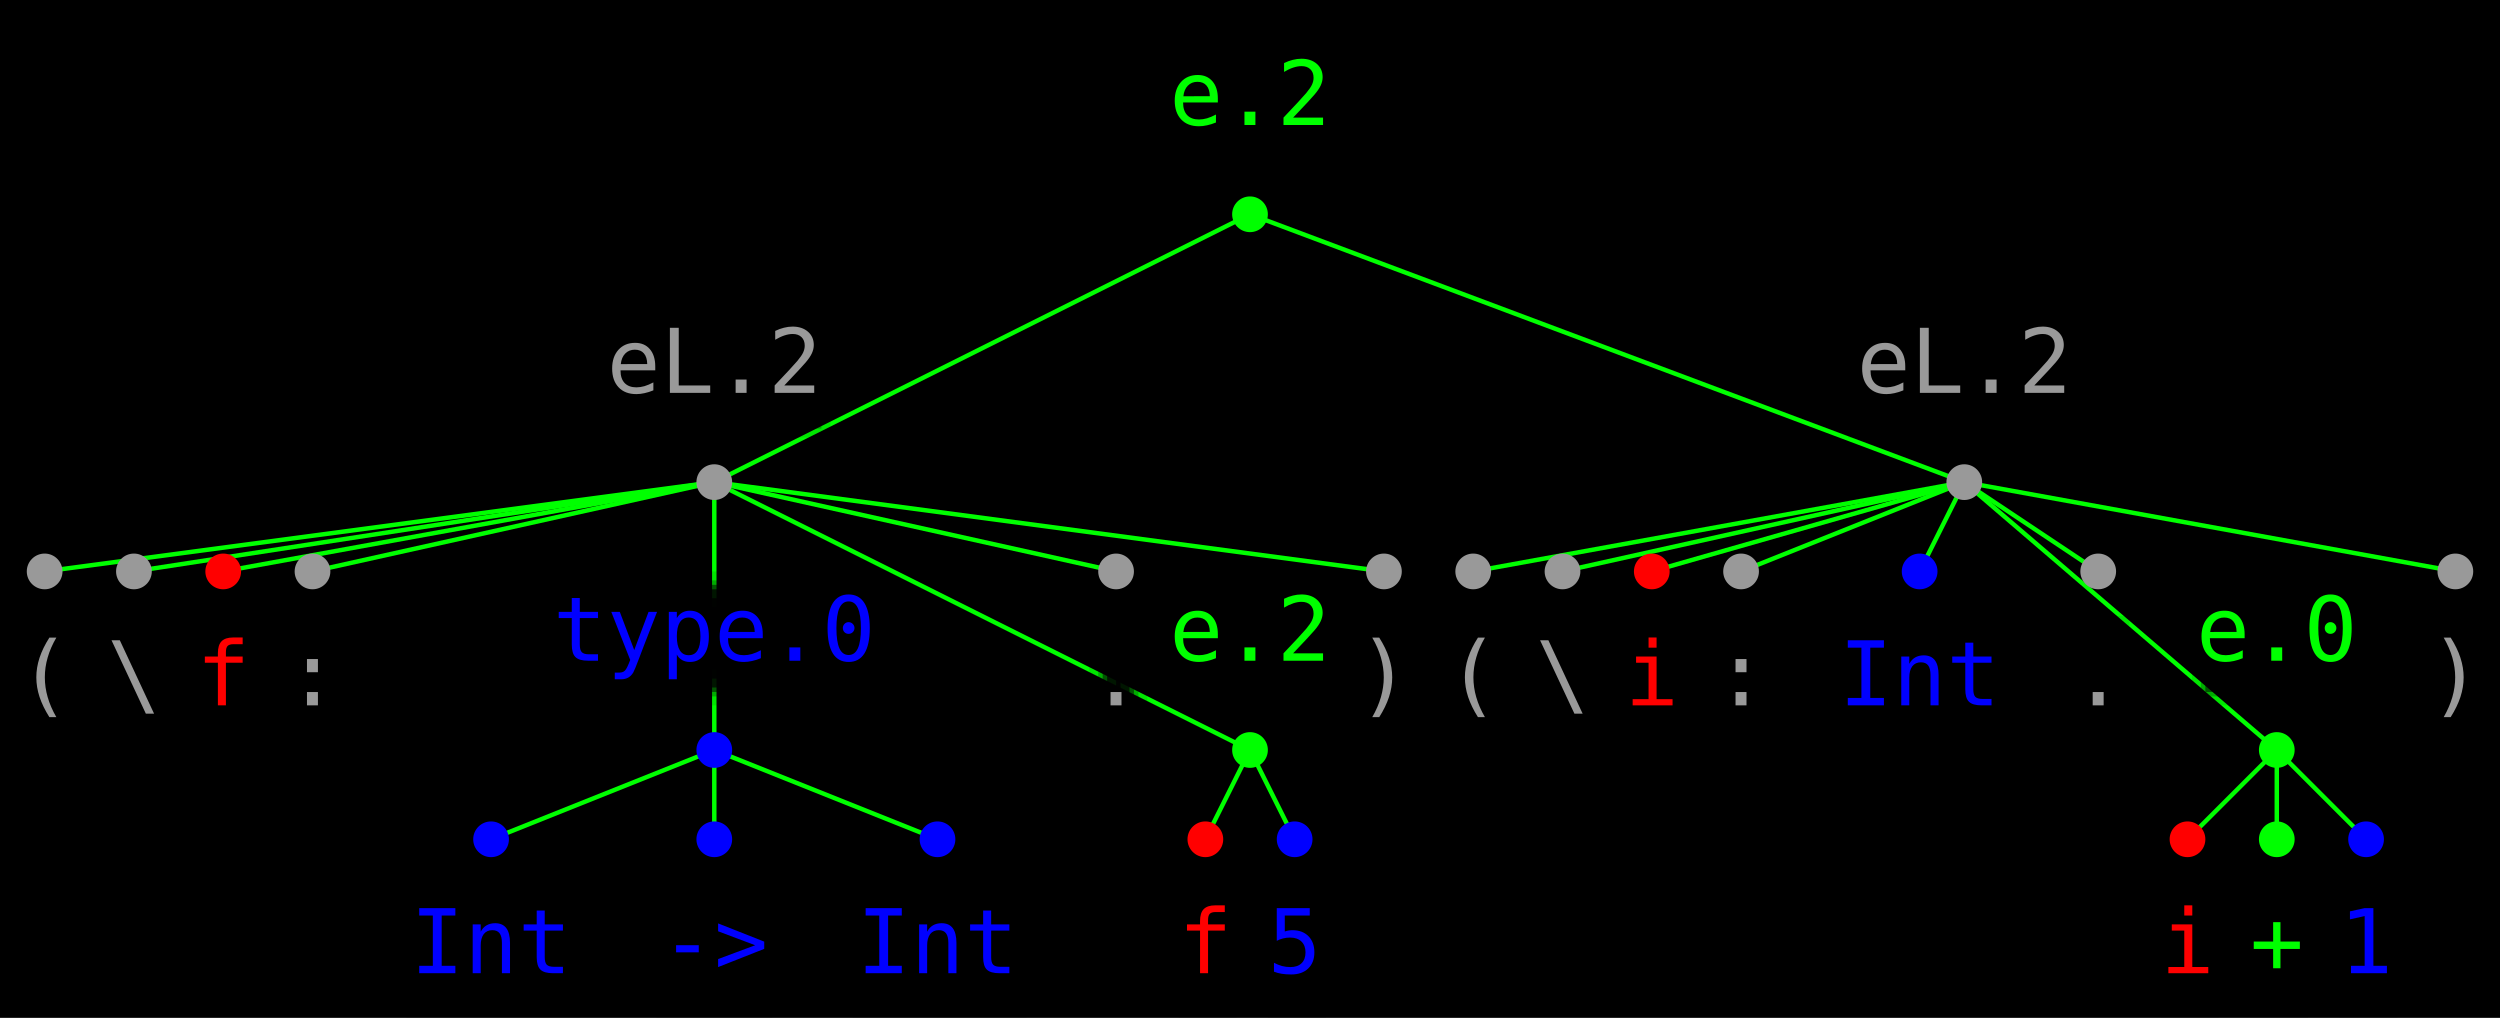
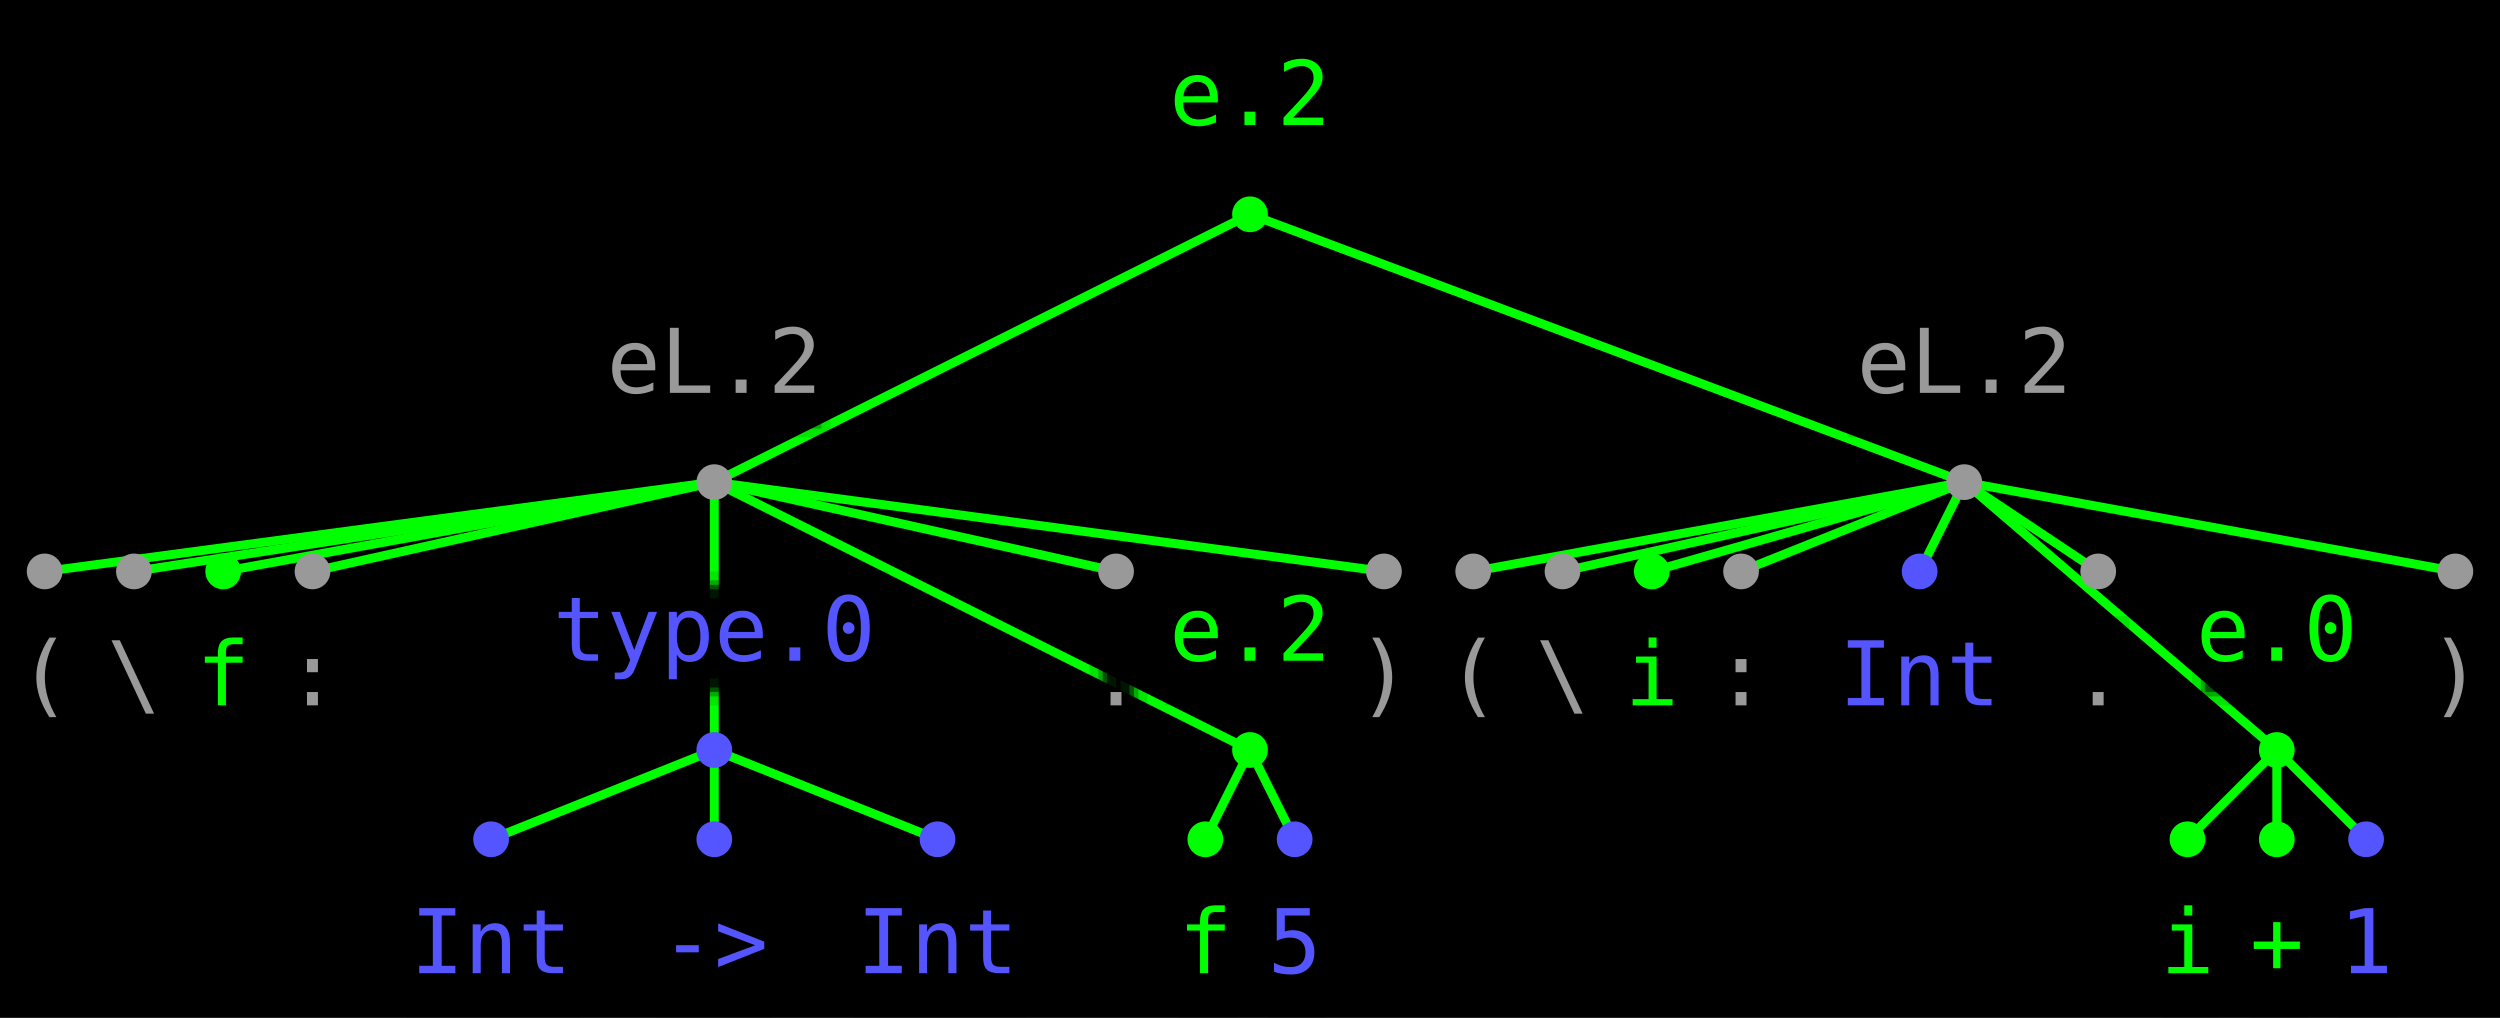
<svg xmlns="http://www.w3.org/2000/svg" version="1.1" width="560" height="228" viewBox="0 0 560 228">
  <rect width="560" height="228" fill="#000000" />
-   <path d="M 280 48 , 160 108" stroke="#00ff00" stroke-width="1" stroke-linecap="round" />
-   <path d="M 280 48 , 440 108" stroke="#00ff00" stroke-width="1" stroke-linecap="round" />
-   <path d="M 440 108 , 330 128" stroke="#00ff00" stroke-width="1" stroke-linecap="round" />
-   <path d="M 440 108 , 350 128" stroke="#00ff00" stroke-width="1" stroke-linecap="round" />
-   <path d="M 440 108 , 370 128" stroke="#00ff00" stroke-width="1" stroke-linecap="round" />
-   <path d="M 440 108 , 390 128" stroke="#00ff00" stroke-width="1" stroke-linecap="round" />
-   <path d="M 440 108 , 430 128" stroke="#00ff00" stroke-width="1" stroke-linecap="round" />
-   <path d="M 440 108 , 470 128" stroke="#00ff00" stroke-width="1" stroke-linecap="round" />
-   <path d="M 440 108 , 510 168" stroke="#00ff00" stroke-width="1" stroke-linecap="round" />
-   <path d="M 440 108 , 550 128" stroke="#00ff00" stroke-width="1" stroke-linecap="round" />
-   <path d="M 510 168 , 490 188" stroke="#00ff00" stroke-width="1" stroke-linecap="round" />
-   <path d="M 510 168 , 510 188" stroke="#00ff00" stroke-width="1" stroke-linecap="round" />
-   <path d="M 510 168 , 530 188" stroke="#00ff00" stroke-width="1" stroke-linecap="round" />
-   <path d="M 160 108 , 10 128" stroke="#00ff00" stroke-width="1" stroke-linecap="round" />
-   <path d="M 160 108 , 30 128" stroke="#00ff00" stroke-width="1" stroke-linecap="round" />
-   <path d="M 160 108 , 50 128" stroke="#00ff00" stroke-width="1" stroke-linecap="round" />
-   <path d="M 160 108 , 70 128" stroke="#00ff00" stroke-width="1" stroke-linecap="round" />
-   <path d="M 160 108 , 160 168" stroke="#00ff00" stroke-width="1" stroke-linecap="round" />
-   <path d="M 160 108 , 250 128" stroke="#00ff00" stroke-width="1" stroke-linecap="round" />
-   <path d="M 160 108 , 280 168" stroke="#00ff00" stroke-width="1" stroke-linecap="round" />
-   <path d="M 160 108 , 310 128" stroke="#00ff00" stroke-width="1" stroke-linecap="round" />
-   <path d="M 280 168 , 270 188" stroke="#00ff00" stroke-width="1" stroke-linecap="round" />
-   <path d="M 280 168 , 290 188" stroke="#00ff00" stroke-width="1" stroke-linecap="round" />
-   <path d="M 160 168 , 110 188" stroke="#00ff00" stroke-width="1" stroke-linecap="round" />
-   <path d="M 160 168 , 160 188" stroke="#00ff00" stroke-width="1" stroke-linecap="round" />
-   <path d="M 160 168 , 210 188" stroke="#00ff00" stroke-width="1" stroke-linecap="round" />
+   <path d="M 280 48 , 160 108" stroke="#00ff00" stroke-width="2" stroke-linecap="round" />
+   <path d="M 280 48 , 440 108" stroke="#00ff00" stroke-width="2" stroke-linecap="round" />
+   <path d="M 440 108 , 330 128" stroke="#00ff00" stroke-width="2" stroke-linecap="round" />
+   <path d="M 440 108 , 350 128" stroke="#00ff00" stroke-width="2" stroke-linecap="round" />
+   <path d="M 440 108 , 370 128" stroke="#00ff00" stroke-width="2" stroke-linecap="round" />
+   <path d="M 440 108 , 390 128" stroke="#00ff00" stroke-width="2" stroke-linecap="round" />
+   <path d="M 440 108 , 430 128" stroke="#00ff00" stroke-width="2" stroke-linecap="round" />
+   <path d="M 440 108 , 470 128" stroke="#00ff00" stroke-width="2" stroke-linecap="round" />
+   <path d="M 440 108 , 510 168" stroke="#00ff00" stroke-width="2" stroke-linecap="round" />
+   <path d="M 440 108 , 550 128" stroke="#00ff00" stroke-width="2" stroke-linecap="round" />
+   <path d="M 510 168 , 490 188" stroke="#00ff00" stroke-width="2" stroke-linecap="round" />
+   <path d="M 510 168 , 510 188" stroke="#00ff00" stroke-width="2" stroke-linecap="round" />
+   <path d="M 510 168 , 530 188" stroke="#00ff00" stroke-width="2" stroke-linecap="round" />
+   <path d="M 160 108 , 10 128" stroke="#00ff00" stroke-width="2" stroke-linecap="round" />
+   <path d="M 160 108 , 30 128" stroke="#00ff00" stroke-width="2" stroke-linecap="round" />
+   <path d="M 160 108 , 50 128" stroke="#00ff00" stroke-width="2" stroke-linecap="round" />
+   <path d="M 160 108 , 70 128" stroke="#00ff00" stroke-width="2" stroke-linecap="round" />
+   <path d="M 160 108 , 160 168" stroke="#00ff00" stroke-width="2" stroke-linecap="round" />
+   <path d="M 160 108 , 250 128" stroke="#00ff00" stroke-width="2" stroke-linecap="round" />
+   <path d="M 160 108 , 280 168" stroke="#00ff00" stroke-width="2" stroke-linecap="round" />
+   <path d="M 160 108 , 310 128" stroke="#00ff00" stroke-width="2" stroke-linecap="round" />
+   <path d="M 280 168 , 270 188" stroke="#00ff00" stroke-width="2" stroke-linecap="round" />
+   <path d="M 280 168 , 290 188" stroke="#00ff00" stroke-width="2" stroke-linecap="round" />
+   <path d="M 160 168 , 110 188" stroke="#00ff00" stroke-width="2" stroke-linecap="round" />
+   <path d="M 160 168 , 160 188" stroke="#00ff00" stroke-width="2" stroke-linecap="round" />
+   <path d="M 160 168 , 210 188" stroke="#00ff00" stroke-width="2" stroke-linecap="round" />
  <rect x="269" y="16" width="23" height="14" fill="#000000" fill-opacity="1.0" />
  <rect x="267" y="14" width="27" height="18" fill="#000000" fill-opacity="0.9" />
  <rect x="265" y="12" width="31" height="22" fill="#000000" fill-opacity="0.75" />
  <rect x="264" y="11" width="33" height="24" fill="#000000" fill-opacity="0.5" />
  <rect x="263" y="10" width="35" height="26" fill="#000000" fill-opacity="0.25" />
  <rect x="261" y="8" width="39" height="30" fill="#000000" fill-opacity="0.1" />
  <text x="280" y="28" font-size="20" text-anchor="middle" font-family="mono" fill="#00ff00">e.2</text>
  <circle r="4" cx="280" cy="48" fill="#00ff00" />
  <rect x="142" y="76" width="36" height="14" fill="#000000" fill-opacity="1.0" />
  <rect x="140" y="74" width="40" height="18" fill="#000000" fill-opacity="0.9" />
  <rect x="138" y="72" width="44" height="22" fill="#000000" fill-opacity="0.75" />
  <rect x="137" y="71" width="46" height="24" fill="#000000" fill-opacity="0.5" />
  <rect x="136" y="70" width="48" height="26" fill="#000000" fill-opacity="0.25" />
  <rect x="134" y="68" width="52" height="30" fill="#000000" fill-opacity="0.1" />
  <text x="160" y="88" font-size="20" text-anchor="middle" font-family="mono" fill="#999999">eL.2</text>
  <circle r="4" cx="160" cy="108" fill="#999999" />
  <rect x="12" y="146" width="-3" height="14" fill="#000000" fill-opacity="1.0" />
  <rect x="10" y="144" width="1" height="18" fill="#000000" fill-opacity="0.9" />
  <rect x="8" y="142" width="5" height="22" fill="#000000" fill-opacity="0.75" />
  <rect x="7" y="141" width="7" height="24" fill="#000000" fill-opacity="0.5" />
  <rect x="6" y="140" width="9" height="26" fill="#000000" fill-opacity="0.25" />
  <rect x="4" y="138" width="13" height="30" fill="#000000" fill-opacity="0.1" />
  <text x="10" y="158" font-size="20" text-anchor="middle" font-family="mono" fill="#999999">(</text>
  <circle r="4" cx="10" cy="128" fill="#999999" />
  <rect x="32" y="146" width="-3" height="14" fill="#000000" fill-opacity="1.0" />
  <rect x="30" y="144" width="1" height="18" fill="#000000" fill-opacity="0.9" />
  <rect x="28" y="142" width="5" height="22" fill="#000000" fill-opacity="0.75" />
  <rect x="27" y="141" width="7" height="24" fill="#000000" fill-opacity="0.5" />
  <rect x="26" y="140" width="9" height="26" fill="#000000" fill-opacity="0.25" />
  <rect x="24" y="138" width="13" height="30" fill="#000000" fill-opacity="0.1" />
  <text x="30" y="158" font-size="20" text-anchor="middle" font-family="mono" fill="#999999">\</text>
  <circle r="4" cx="30" cy="128" fill="#999999" />
  <rect x="52" y="146" width="-3" height="14" fill="#000000" fill-opacity="1.0" />
  <rect x="50" y="144" width="1" height="18" fill="#000000" fill-opacity="0.9" />
  <rect x="48" y="142" width="5" height="22" fill="#000000" fill-opacity="0.75" />
  <rect x="47" y="141" width="7" height="24" fill="#000000" fill-opacity="0.5" />
  <rect x="46" y="140" width="9" height="26" fill="#000000" fill-opacity="0.25" />
  <rect x="44" y="138" width="13" height="30" fill="#000000" fill-opacity="0.1" />
-   <text x="50" y="158" font-size="20" text-anchor="middle" font-family="mono" fill="#ff0000">f</text>
-   <circle r="4" cx="50" cy="128" fill="#ff0000" />
+   <text x="50" y="158" font-size="20" text-anchor="middle" font-family="mono" fill="#00ff00">f</text>
+   <circle r="4" cx="50" cy="128" fill="#00ff00" />
  <rect x="72" y="146" width="-3" height="14" fill="#000000" fill-opacity="1.0" />
  <rect x="70" y="144" width="1" height="18" fill="#000000" fill-opacity="0.9" />
  <rect x="68" y="142" width="5" height="22" fill="#000000" fill-opacity="0.75" />
  <rect x="67" y="141" width="7" height="24" fill="#000000" fill-opacity="0.5" />
  <rect x="66" y="140" width="9" height="26" fill="#000000" fill-opacity="0.25" />
  <rect x="64" y="138" width="13" height="30" fill="#000000" fill-opacity="0.1" />
  <text x="70" y="158" font-size="20" text-anchor="middle" font-family="mono" fill="#999999">:</text>
  <circle r="4" cx="70" cy="128" fill="#999999" />
  <rect x="129" y="136" width="62" height="14" fill="#000000" fill-opacity="1.0" />
  <rect x="127" y="134" width="66" height="18" fill="#000000" fill-opacity="0.9" />
  <rect x="125" y="132" width="70" height="22" fill="#000000" fill-opacity="0.75" />
  <rect x="124" y="131" width="72" height="24" fill="#000000" fill-opacity="0.5" />
  <rect x="123" y="130" width="74" height="26" fill="#000000" fill-opacity="0.25" />
  <rect x="121" y="128" width="78" height="30" fill="#000000" fill-opacity="0.1" />
-   <text x="160" y="148" font-size="20" text-anchor="middle" font-family="mono" fill="#0000ff">type.0</text>
-   <circle r="4" cx="160" cy="168" fill="#0000ff" />
+   <text x="160" y="148" font-size="20" text-anchor="middle" font-family="mono" fill="#5555ff">type.0</text>
+   <circle r="4" cx="160" cy="168" fill="#5555ff" />
  <rect x="99" y="206" width="23" height="14" fill="#000000" fill-opacity="1.0" />
  <rect x="97" y="204" width="27" height="18" fill="#000000" fill-opacity="0.9" />
  <rect x="95" y="202" width="31" height="22" fill="#000000" fill-opacity="0.75" />
  <rect x="94" y="201" width="33" height="24" fill="#000000" fill-opacity="0.5" />
  <rect x="93" y="200" width="35" height="26" fill="#000000" fill-opacity="0.25" />
  <rect x="91" y="198" width="39" height="30" fill="#000000" fill-opacity="0.1" />
-   <text x="110" y="218" font-size="20" text-anchor="middle" font-family="mono" fill="#0000ff">Int</text>
-   <circle r="4" cx="110" cy="188" fill="#0000ff" />
+   <text x="110" y="218" font-size="20" text-anchor="middle" font-family="mono" fill="#5555ff">Int</text>
+   <circle r="4" cx="110" cy="188" fill="#5555ff" />
  <rect x="155" y="206" width="10" height="14" fill="#000000" fill-opacity="1.0" />
  <rect x="153" y="204" width="14" height="18" fill="#000000" fill-opacity="0.9" />
  <rect x="151" y="202" width="18" height="22" fill="#000000" fill-opacity="0.75" />
  <rect x="150" y="201" width="20" height="24" fill="#000000" fill-opacity="0.5" />
  <rect x="149" y="200" width="22" height="26" fill="#000000" fill-opacity="0.25" />
  <rect x="147" y="198" width="26" height="30" fill="#000000" fill-opacity="0.1" />
-   <text x="160" y="218" font-size="20" text-anchor="middle" font-family="mono" fill="#0000ff">-&gt;</text>
-   <circle r="4" cx="160" cy="188" fill="#0000ff" />
+   <text x="160" y="218" font-size="20" text-anchor="middle" font-family="mono" fill="#5555ff">-&gt;</text>
+   <circle r="4" cx="160" cy="188" fill="#5555ff" />
  <rect x="199" y="206" width="23" height="14" fill="#000000" fill-opacity="1.0" />
  <rect x="197" y="204" width="27" height="18" fill="#000000" fill-opacity="0.9" />
  <rect x="195" y="202" width="31" height="22" fill="#000000" fill-opacity="0.75" />
  <rect x="194" y="201" width="33" height="24" fill="#000000" fill-opacity="0.5" />
  <rect x="193" y="200" width="35" height="26" fill="#000000" fill-opacity="0.25" />
  <rect x="191" y="198" width="39" height="30" fill="#000000" fill-opacity="0.1" />
-   <text x="210" y="218" font-size="20" text-anchor="middle" font-family="mono" fill="#0000ff">Int</text>
-   <circle r="4" cx="210" cy="188" fill="#0000ff" />
+   <text x="210" y="218" font-size="20" text-anchor="middle" font-family="mono" fill="#5555ff">Int</text>
+   <circle r="4" cx="210" cy="188" fill="#5555ff" />
  <rect x="252" y="146" width="-3" height="14" fill="#000000" fill-opacity="1.0" />
  <rect x="250" y="144" width="1" height="18" fill="#000000" fill-opacity="0.9" />
  <rect x="248" y="142" width="5" height="22" fill="#000000" fill-opacity="0.75" />
  <rect x="247" y="141" width="7" height="24" fill="#000000" fill-opacity="0.5" />
  <rect x="246" y="140" width="9" height="26" fill="#000000" fill-opacity="0.25" />
  <rect x="244" y="138" width="13" height="30" fill="#000000" fill-opacity="0.1" />
  <text x="250" y="158" font-size="20" text-anchor="middle" font-family="mono" fill="#999999">.</text>
  <circle r="4" cx="250" cy="128" fill="#999999" />
  <rect x="269" y="136" width="23" height="14" fill="#000000" fill-opacity="1.0" />
  <rect x="267" y="134" width="27" height="18" fill="#000000" fill-opacity="0.9" />
  <rect x="265" y="132" width="31" height="22" fill="#000000" fill-opacity="0.75" />
  <rect x="264" y="131" width="33" height="24" fill="#000000" fill-opacity="0.5" />
  <rect x="263" y="130" width="35" height="26" fill="#000000" fill-opacity="0.25" />
  <rect x="261" y="128" width="39" height="30" fill="#000000" fill-opacity="0.1" />
  <text x="280" y="148" font-size="20" text-anchor="middle" font-family="mono" fill="#00ff00">e.2</text>
  <circle r="4" cx="280" cy="168" fill="#00ff00" />
  <rect x="272" y="206" width="-3" height="14" fill="#000000" fill-opacity="1.0" />
  <rect x="270" y="204" width="1" height="18" fill="#000000" fill-opacity="0.9" />
  <rect x="268" y="202" width="5" height="22" fill="#000000" fill-opacity="0.75" />
  <rect x="267" y="201" width="7" height="24" fill="#000000" fill-opacity="0.5" />
  <rect x="266" y="200" width="9" height="26" fill="#000000" fill-opacity="0.25" />
  <rect x="264" y="198" width="13" height="30" fill="#000000" fill-opacity="0.1" />
-   <text x="270" y="218" font-size="20" text-anchor="middle" font-family="mono" fill="#ff0000">f</text>
-   <circle r="4" cx="270" cy="188" fill="#ff0000" />
+   <text x="270" y="218" font-size="20" text-anchor="middle" font-family="mono" fill="#00ff00">f</text>
+   <circle r="4" cx="270" cy="188" fill="#00ff00" />
  <rect x="292" y="206" width="-3" height="14" fill="#000000" fill-opacity="1.0" />
  <rect x="290" y="204" width="1" height="18" fill="#000000" fill-opacity="0.9" />
  <rect x="288" y="202" width="5" height="22" fill="#000000" fill-opacity="0.75" />
  <rect x="287" y="201" width="7" height="24" fill="#000000" fill-opacity="0.5" />
  <rect x="286" y="200" width="9" height="26" fill="#000000" fill-opacity="0.25" />
  <rect x="284" y="198" width="13" height="30" fill="#000000" fill-opacity="0.1" />
-   <text x="290" y="218" font-size="20" text-anchor="middle" font-family="mono" fill="#0000ff">5</text>
-   <circle r="4" cx="290" cy="188" fill="#0000ff" />
+   <text x="290" y="218" font-size="20" text-anchor="middle" font-family="mono" fill="#5555ff">5</text>
+   <circle r="4" cx="290" cy="188" fill="#5555ff" />
  <rect x="312" y="146" width="-3" height="14" fill="#000000" fill-opacity="1.0" />
  <rect x="310" y="144" width="1" height="18" fill="#000000" fill-opacity="0.9" />
  <rect x="308" y="142" width="5" height="22" fill="#000000" fill-opacity="0.75" />
  <rect x="307" y="141" width="7" height="24" fill="#000000" fill-opacity="0.5" />
  <rect x="306" y="140" width="9" height="26" fill="#000000" fill-opacity="0.25" />
  <rect x="304" y="138" width="13" height="30" fill="#000000" fill-opacity="0.1" />
  <text x="310" y="158" font-size="20" text-anchor="middle" font-family="mono" fill="#999999">)</text>
  <circle r="4" cx="310" cy="128" fill="#999999" />
  <rect x="422" y="76" width="36" height="14" fill="#000000" fill-opacity="1.0" />
  <rect x="420" y="74" width="40" height="18" fill="#000000" fill-opacity="0.9" />
  <rect x="418" y="72" width="44" height="22" fill="#000000" fill-opacity="0.75" />
  <rect x="417" y="71" width="46" height="24" fill="#000000" fill-opacity="0.5" />
  <rect x="416" y="70" width="48" height="26" fill="#000000" fill-opacity="0.25" />
  <rect x="414" y="68" width="52" height="30" fill="#000000" fill-opacity="0.1" />
  <text x="440" y="88" font-size="20" text-anchor="middle" font-family="mono" fill="#999999">eL.2</text>
  <circle r="4" cx="440" cy="108" fill="#999999" />
  <rect x="332" y="146" width="-3" height="14" fill="#000000" fill-opacity="1.0" />
  <rect x="330" y="144" width="1" height="18" fill="#000000" fill-opacity="0.9" />
  <rect x="328" y="142" width="5" height="22" fill="#000000" fill-opacity="0.75" />
  <rect x="327" y="141" width="7" height="24" fill="#000000" fill-opacity="0.5" />
  <rect x="326" y="140" width="9" height="26" fill="#000000" fill-opacity="0.25" />
  <rect x="324" y="138" width="13" height="30" fill="#000000" fill-opacity="0.1" />
  <text x="330" y="158" font-size="20" text-anchor="middle" font-family="mono" fill="#999999">(</text>
  <circle r="4" cx="330" cy="128" fill="#999999" />
  <rect x="352" y="146" width="-3" height="14" fill="#000000" fill-opacity="1.0" />
  <rect x="350" y="144" width="1" height="18" fill="#000000" fill-opacity="0.9" />
  <rect x="348" y="142" width="5" height="22" fill="#000000" fill-opacity="0.75" />
  <rect x="347" y="141" width="7" height="24" fill="#000000" fill-opacity="0.5" />
  <rect x="346" y="140" width="9" height="26" fill="#000000" fill-opacity="0.25" />
  <rect x="344" y="138" width="13" height="30" fill="#000000" fill-opacity="0.1" />
  <text x="350" y="158" font-size="20" text-anchor="middle" font-family="mono" fill="#999999">\</text>
  <circle r="4" cx="350" cy="128" fill="#999999" />
  <rect x="372" y="146" width="-3" height="14" fill="#000000" fill-opacity="1.0" />
  <rect x="370" y="144" width="1" height="18" fill="#000000" fill-opacity="0.9" />
  <rect x="368" y="142" width="5" height="22" fill="#000000" fill-opacity="0.75" />
  <rect x="367" y="141" width="7" height="24" fill="#000000" fill-opacity="0.5" />
  <rect x="366" y="140" width="9" height="26" fill="#000000" fill-opacity="0.25" />
  <rect x="364" y="138" width="13" height="30" fill="#000000" fill-opacity="0.1" />
-   <text x="370" y="158" font-size="20" text-anchor="middle" font-family="mono" fill="#ff0000">i</text>
-   <circle r="4" cx="370" cy="128" fill="#ff0000" />
+   <text x="370" y="158" font-size="20" text-anchor="middle" font-family="mono" fill="#00ff00">i</text>
+   <circle r="4" cx="370" cy="128" fill="#00ff00" />
  <rect x="392" y="146" width="-3" height="14" fill="#000000" fill-opacity="1.0" />
  <rect x="390" y="144" width="1" height="18" fill="#000000" fill-opacity="0.9" />
  <rect x="388" y="142" width="5" height="22" fill="#000000" fill-opacity="0.75" />
  <rect x="387" y="141" width="7" height="24" fill="#000000" fill-opacity="0.5" />
  <rect x="386" y="140" width="9" height="26" fill="#000000" fill-opacity="0.25" />
  <rect x="384" y="138" width="13" height="30" fill="#000000" fill-opacity="0.1" />
  <text x="390" y="158" font-size="20" text-anchor="middle" font-family="mono" fill="#999999">:</text>
  <circle r="4" cx="390" cy="128" fill="#999999" />
  <rect x="419" y="146" width="23" height="14" fill="#000000" fill-opacity="1.0" />
  <rect x="417" y="144" width="27" height="18" fill="#000000" fill-opacity="0.9" />
  <rect x="415" y="142" width="31" height="22" fill="#000000" fill-opacity="0.75" />
  <rect x="414" y="141" width="33" height="24" fill="#000000" fill-opacity="0.5" />
  <rect x="413" y="140" width="35" height="26" fill="#000000" fill-opacity="0.25" />
  <rect x="411" y="138" width="39" height="30" fill="#000000" fill-opacity="0.1" />
-   <text x="430" y="158" font-size="20" text-anchor="middle" font-family="mono" fill="#0000ff">Int</text>
-   <circle r="4" cx="430" cy="128" fill="#0000ff" />
+   <text x="430" y="158" font-size="20" text-anchor="middle" font-family="mono" fill="#5555ff">Int</text>
+   <circle r="4" cx="430" cy="128" fill="#5555ff" />
  <rect x="472" y="146" width="-3" height="14" fill="#000000" fill-opacity="1.0" />
  <rect x="470" y="144" width="1" height="18" fill="#000000" fill-opacity="0.9" />
  <rect x="468" y="142" width="5" height="22" fill="#000000" fill-opacity="0.75" />
  <rect x="467" y="141" width="7" height="24" fill="#000000" fill-opacity="0.5" />
  <rect x="466" y="140" width="9" height="26" fill="#000000" fill-opacity="0.25" />
  <rect x="464" y="138" width="13" height="30" fill="#000000" fill-opacity="0.1" />
  <text x="470" y="158" font-size="20" text-anchor="middle" font-family="mono" fill="#999999">.</text>
  <circle r="4" cx="470" cy="128" fill="#999999" />
  <rect x="499" y="136" width="23" height="14" fill="#000000" fill-opacity="1.0" />
  <rect x="497" y="134" width="27" height="18" fill="#000000" fill-opacity="0.9" />
  <rect x="495" y="132" width="31" height="22" fill="#000000" fill-opacity="0.75" />
  <rect x="494" y="131" width="33" height="24" fill="#000000" fill-opacity="0.5" />
  <rect x="493" y="130" width="35" height="26" fill="#000000" fill-opacity="0.25" />
  <rect x="491" y="128" width="39" height="30" fill="#000000" fill-opacity="0.1" />
  <text x="510" y="148" font-size="20" text-anchor="middle" font-family="mono" fill="#00ff00">e.0</text>
  <circle r="4" cx="510" cy="168" fill="#00ff00" />
  <rect x="492" y="206" width="-3" height="14" fill="#000000" fill-opacity="1.0" />
  <rect x="490" y="204" width="1" height="18" fill="#000000" fill-opacity="0.9" />
  <rect x="488" y="202" width="5" height="22" fill="#000000" fill-opacity="0.75" />
  <rect x="487" y="201" width="7" height="24" fill="#000000" fill-opacity="0.5" />
  <rect x="486" y="200" width="9" height="26" fill="#000000" fill-opacity="0.25" />
  <rect x="484" y="198" width="13" height="30" fill="#000000" fill-opacity="0.1" />
-   <text x="490" y="218" font-size="20" text-anchor="middle" font-family="mono" fill="#ff0000">i</text>
-   <circle r="4" cx="490" cy="188" fill="#ff0000" />
+   <text x="490" y="218" font-size="20" text-anchor="middle" font-family="mono" fill="#00ff00">i</text>
+   <circle r="4" cx="490" cy="188" fill="#00ff00" />
  <rect x="512" y="206" width="-3" height="14" fill="#000000" fill-opacity="1.0" />
  <rect x="510" y="204" width="1" height="18" fill="#000000" fill-opacity="0.9" />
  <rect x="508" y="202" width="5" height="22" fill="#000000" fill-opacity="0.75" />
  <rect x="507" y="201" width="7" height="24" fill="#000000" fill-opacity="0.5" />
  <rect x="506" y="200" width="9" height="26" fill="#000000" fill-opacity="0.25" />
  <rect x="504" y="198" width="13" height="30" fill="#000000" fill-opacity="0.1" />
  <text x="510" y="218" font-size="20" text-anchor="middle" font-family="mono" fill="#00ff00">+</text>
  <circle r="4" cx="510" cy="188" fill="#00ff00" />
  <rect x="532" y="206" width="-3" height="14" fill="#000000" fill-opacity="1.0" />
  <rect x="530" y="204" width="1" height="18" fill="#000000" fill-opacity="0.9" />
  <rect x="528" y="202" width="5" height="22" fill="#000000" fill-opacity="0.75" />
  <rect x="527" y="201" width="7" height="24" fill="#000000" fill-opacity="0.5" />
  <rect x="526" y="200" width="9" height="26" fill="#000000" fill-opacity="0.25" />
  <rect x="524" y="198" width="13" height="30" fill="#000000" fill-opacity="0.1" />
-   <text x="530" y="218" font-size="20" text-anchor="middle" font-family="mono" fill="#0000ff">1</text>
-   <circle r="4" cx="530" cy="188" fill="#0000ff" />
+   <text x="530" y="218" font-size="20" text-anchor="middle" font-family="mono" fill="#5555ff">1</text>
+   <circle r="4" cx="530" cy="188" fill="#5555ff" />
  <rect x="552" y="146" width="-3" height="14" fill="#000000" fill-opacity="1.0" />
  <rect x="550" y="144" width="1" height="18" fill="#000000" fill-opacity="0.9" />
  <rect x="548" y="142" width="5" height="22" fill="#000000" fill-opacity="0.75" />
  <rect x="547" y="141" width="7" height="24" fill="#000000" fill-opacity="0.5" />
  <rect x="546" y="140" width="9" height="26" fill="#000000" fill-opacity="0.25" />
  <rect x="544" y="138" width="13" height="30" fill="#000000" fill-opacity="0.1" />
  <text x="550" y="158" font-size="20" text-anchor="middle" font-family="mono" fill="#999999">)</text>
  <circle r="4" cx="550" cy="128" fill="#999999" />
</svg>
